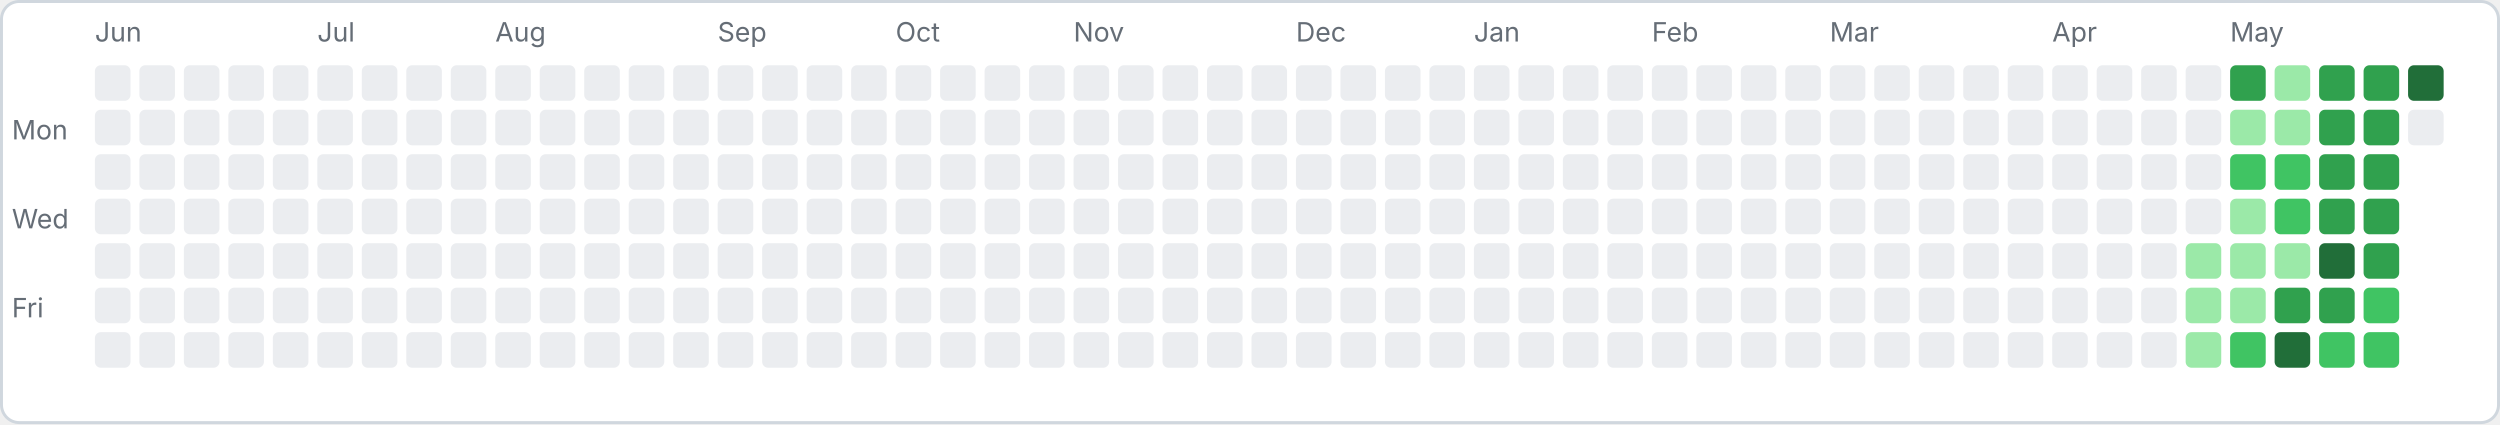
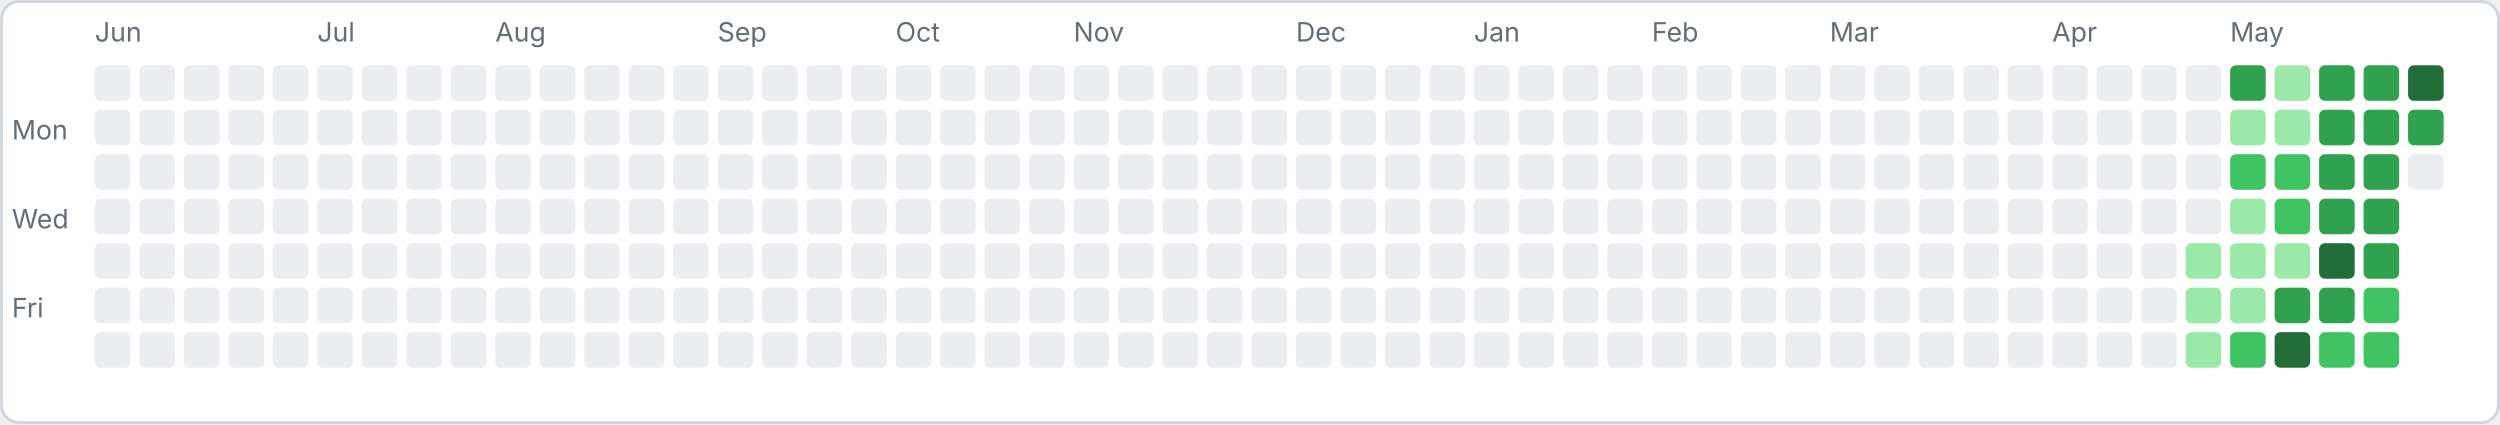
<svg xmlns="http://www.w3.org/2000/svg" width="843" height="143" viewBox="0 0 843 143">
  <rect x="0.5" y="0.5" width="842" height="142" rx="6" fill="#ffffff" stroke="#d0d7de" />
  <text x="4" y="47" font-family="-apple-system,sans-serif" font-size="9" fill="#656d76">Mon</text>
  <text x="4" y="77" font-family="-apple-system,sans-serif" font-size="9" fill="#656d76">Wed</text>
  <text x="4" y="107" font-family="-apple-system,sans-serif" font-size="9" fill="#656d76">Fri</text>
  <rect x="32" y="22" width="12" height="12" rx="2" fill="#ebedf0" />
  <rect x="32" y="37" width="12" height="12" rx="2" fill="#ebedf0" />
  <rect x="32" y="52" width="12" height="12" rx="2" fill="#ebedf0" />
  <rect x="32" y="67" width="12" height="12" rx="2" fill="#ebedf0" />
  <rect x="32" y="82" width="12" height="12" rx="2" fill="#ebedf0" />
  <rect x="32" y="97" width="12" height="12" rx="2" fill="#ebedf0" />
  <rect x="32" y="112" width="12" height="12" rx="2" fill="#ebedf0" />
  <text x="32" y="14" font-family="-apple-system,sans-serif" font-size="9" fill="#656d76">Jun</text>
  <rect x="47" y="22" width="12" height="12" rx="2" fill="#ebedf0" />
  <rect x="47" y="37" width="12" height="12" rx="2" fill="#ebedf0" />
  <rect x="47" y="52" width="12" height="12" rx="2" fill="#ebedf0" />
  <rect x="47" y="67" width="12" height="12" rx="2" fill="#ebedf0" />
  <rect x="47" y="82" width="12" height="12" rx="2" fill="#ebedf0" />
  <rect x="47" y="97" width="12" height="12" rx="2" fill="#ebedf0" />
  <rect x="47" y="112" width="12" height="12" rx="2" fill="#ebedf0" />
  <rect x="62" y="22" width="12" height="12" rx="2" fill="#ebedf0" />
  <rect x="62" y="37" width="12" height="12" rx="2" fill="#ebedf0" />
  <rect x="62" y="52" width="12" height="12" rx="2" fill="#ebedf0" />
  <rect x="62" y="67" width="12" height="12" rx="2" fill="#ebedf0" />
  <rect x="62" y="82" width="12" height="12" rx="2" fill="#ebedf0" />
  <rect x="62" y="97" width="12" height="12" rx="2" fill="#ebedf0" />
  <rect x="62" y="112" width="12" height="12" rx="2" fill="#ebedf0" />
  <rect x="77" y="22" width="12" height="12" rx="2" fill="#ebedf0" />
  <rect x="77" y="37" width="12" height="12" rx="2" fill="#ebedf0" />
  <rect x="77" y="52" width="12" height="12" rx="2" fill="#ebedf0" />
  <rect x="77" y="67" width="12" height="12" rx="2" fill="#ebedf0" />
  <rect x="77" y="82" width="12" height="12" rx="2" fill="#ebedf0" />
  <rect x="77" y="97" width="12" height="12" rx="2" fill="#ebedf0" />
  <rect x="77" y="112" width="12" height="12" rx="2" fill="#ebedf0" />
  <rect x="92" y="22" width="12" height="12" rx="2" fill="#ebedf0" />
  <rect x="92" y="37" width="12" height="12" rx="2" fill="#ebedf0" />
  <rect x="92" y="52" width="12" height="12" rx="2" fill="#ebedf0" />
  <rect x="92" y="67" width="12" height="12" rx="2" fill="#ebedf0" />
  <rect x="92" y="82" width="12" height="12" rx="2" fill="#ebedf0" />
  <rect x="92" y="97" width="12" height="12" rx="2" fill="#ebedf0" />
  <rect x="92" y="112" width="12" height="12" rx="2" fill="#ebedf0" />
  <rect x="107" y="22" width="12" height="12" rx="2" fill="#ebedf0" />
  <rect x="107" y="37" width="12" height="12" rx="2" fill="#ebedf0" />
  <rect x="107" y="52" width="12" height="12" rx="2" fill="#ebedf0" />
  <rect x="107" y="67" width="12" height="12" rx="2" fill="#ebedf0" />
  <rect x="107" y="82" width="12" height="12" rx="2" fill="#ebedf0" />
  <rect x="107" y="97" width="12" height="12" rx="2" fill="#ebedf0" />
  <rect x="107" y="112" width="12" height="12" rx="2" fill="#ebedf0" />
  <text x="107" y="14" font-family="-apple-system,sans-serif" font-size="9" fill="#656d76">Jul</text>
  <rect x="122" y="22" width="12" height="12" rx="2" fill="#ebedf0" />
  <rect x="122" y="37" width="12" height="12" rx="2" fill="#ebedf0" />
  <rect x="122" y="52" width="12" height="12" rx="2" fill="#ebedf0" />
  <rect x="122" y="67" width="12" height="12" rx="2" fill="#ebedf0" />
  <rect x="122" y="82" width="12" height="12" rx="2" fill="#ebedf0" />
  <rect x="122" y="97" width="12" height="12" rx="2" fill="#ebedf0" />
  <rect x="122" y="112" width="12" height="12" rx="2" fill="#ebedf0" />
  <rect x="137" y="22" width="12" height="12" rx="2" fill="#ebedf0" />
  <rect x="137" y="37" width="12" height="12" rx="2" fill="#ebedf0" />
  <rect x="137" y="52" width="12" height="12" rx="2" fill="#ebedf0" />
  <rect x="137" y="67" width="12" height="12" rx="2" fill="#ebedf0" />
  <rect x="137" y="82" width="12" height="12" rx="2" fill="#ebedf0" />
  <rect x="137" y="97" width="12" height="12" rx="2" fill="#ebedf0" />
  <rect x="137" y="112" width="12" height="12" rx="2" fill="#ebedf0" />
  <rect x="152" y="22" width="12" height="12" rx="2" fill="#ebedf0" />
  <rect x="152" y="37" width="12" height="12" rx="2" fill="#ebedf0" />
  <rect x="152" y="52" width="12" height="12" rx="2" fill="#ebedf0" />
  <rect x="152" y="67" width="12" height="12" rx="2" fill="#ebedf0" />
  <rect x="152" y="82" width="12" height="12" rx="2" fill="#ebedf0" />
  <rect x="152" y="97" width="12" height="12" rx="2" fill="#ebedf0" />
  <rect x="152" y="112" width="12" height="12" rx="2" fill="#ebedf0" />
  <rect x="167" y="22" width="12" height="12" rx="2" fill="#ebedf0" />
  <rect x="167" y="37" width="12" height="12" rx="2" fill="#ebedf0" />
  <rect x="167" y="52" width="12" height="12" rx="2" fill="#ebedf0" />
  <rect x="167" y="67" width="12" height="12" rx="2" fill="#ebedf0" />
  <rect x="167" y="82" width="12" height="12" rx="2" fill="#ebedf0" />
  <rect x="167" y="97" width="12" height="12" rx="2" fill="#ebedf0" />
  <rect x="167" y="112" width="12" height="12" rx="2" fill="#ebedf0" />
  <text x="167" y="14" font-family="-apple-system,sans-serif" font-size="9" fill="#656d76">Aug</text>
  <rect x="182" y="22" width="12" height="12" rx="2" fill="#ebedf0" />
  <rect x="182" y="37" width="12" height="12" rx="2" fill="#ebedf0" />
  <rect x="182" y="52" width="12" height="12" rx="2" fill="#ebedf0" />
  <rect x="182" y="67" width="12" height="12" rx="2" fill="#ebedf0" />
  <rect x="182" y="82" width="12" height="12" rx="2" fill="#ebedf0" />
  <rect x="182" y="97" width="12" height="12" rx="2" fill="#ebedf0" />
  <rect x="182" y="112" width="12" height="12" rx="2" fill="#ebedf0" />
  <rect x="197" y="22" width="12" height="12" rx="2" fill="#ebedf0" />
  <rect x="197" y="37" width="12" height="12" rx="2" fill="#ebedf0" />
  <rect x="197" y="52" width="12" height="12" rx="2" fill="#ebedf0" />
  <rect x="197" y="67" width="12" height="12" rx="2" fill="#ebedf0" />
  <rect x="197" y="82" width="12" height="12" rx="2" fill="#ebedf0" />
  <rect x="197" y="97" width="12" height="12" rx="2" fill="#ebedf0" />
  <rect x="197" y="112" width="12" height="12" rx="2" fill="#ebedf0" />
  <rect x="212" y="22" width="12" height="12" rx="2" fill="#ebedf0" />
  <rect x="212" y="37" width="12" height="12" rx="2" fill="#ebedf0" />
  <rect x="212" y="52" width="12" height="12" rx="2" fill="#ebedf0" />
  <rect x="212" y="67" width="12" height="12" rx="2" fill="#ebedf0" />
  <rect x="212" y="82" width="12" height="12" rx="2" fill="#ebedf0" />
  <rect x="212" y="97" width="12" height="12" rx="2" fill="#ebedf0" />
  <rect x="212" y="112" width="12" height="12" rx="2" fill="#ebedf0" />
  <rect x="227" y="22" width="12" height="12" rx="2" fill="#ebedf0" />
  <rect x="227" y="37" width="12" height="12" rx="2" fill="#ebedf0" />
  <rect x="227" y="52" width="12" height="12" rx="2" fill="#ebedf0" />
  <rect x="227" y="67" width="12" height="12" rx="2" fill="#ebedf0" />
  <rect x="227" y="82" width="12" height="12" rx="2" fill="#ebedf0" />
  <rect x="227" y="97" width="12" height="12" rx="2" fill="#ebedf0" />
  <rect x="227" y="112" width="12" height="12" rx="2" fill="#ebedf0" />
  <rect x="242" y="22" width="12" height="12" rx="2" fill="#ebedf0" />
  <rect x="242" y="37" width="12" height="12" rx="2" fill="#ebedf0" />
  <rect x="242" y="52" width="12" height="12" rx="2" fill="#ebedf0" />
  <rect x="242" y="67" width="12" height="12" rx="2" fill="#ebedf0" />
  <rect x="242" y="82" width="12" height="12" rx="2" fill="#ebedf0" />
  <rect x="242" y="97" width="12" height="12" rx="2" fill="#ebedf0" />
  <rect x="242" y="112" width="12" height="12" rx="2" fill="#ebedf0" />
  <text x="242" y="14" font-family="-apple-system,sans-serif" font-size="9" fill="#656d76">Sep</text>
  <rect x="257" y="22" width="12" height="12" rx="2" fill="#ebedf0" />
  <rect x="257" y="37" width="12" height="12" rx="2" fill="#ebedf0" />
  <rect x="257" y="52" width="12" height="12" rx="2" fill="#ebedf0" />
  <rect x="257" y="67" width="12" height="12" rx="2" fill="#ebedf0" />
  <rect x="257" y="82" width="12" height="12" rx="2" fill="#ebedf0" />
  <rect x="257" y="97" width="12" height="12" rx="2" fill="#ebedf0" />
  <rect x="257" y="112" width="12" height="12" rx="2" fill="#ebedf0" />
  <rect x="272" y="22" width="12" height="12" rx="2" fill="#ebedf0" />
  <rect x="272" y="37" width="12" height="12" rx="2" fill="#ebedf0" />
  <rect x="272" y="52" width="12" height="12" rx="2" fill="#ebedf0" />
  <rect x="272" y="67" width="12" height="12" rx="2" fill="#ebedf0" />
  <rect x="272" y="82" width="12" height="12" rx="2" fill="#ebedf0" />
  <rect x="272" y="97" width="12" height="12" rx="2" fill="#ebedf0" />
  <rect x="272" y="112" width="12" height="12" rx="2" fill="#ebedf0" />
  <rect x="287" y="22" width="12" height="12" rx="2" fill="#ebedf0" />
  <rect x="287" y="37" width="12" height="12" rx="2" fill="#ebedf0" />
  <rect x="287" y="52" width="12" height="12" rx="2" fill="#ebedf0" />
  <rect x="287" y="67" width="12" height="12" rx="2" fill="#ebedf0" />
  <rect x="287" y="82" width="12" height="12" rx="2" fill="#ebedf0" />
  <rect x="287" y="97" width="12" height="12" rx="2" fill="#ebedf0" />
  <rect x="287" y="112" width="12" height="12" rx="2" fill="#ebedf0" />
  <rect x="302" y="22" width="12" height="12" rx="2" fill="#ebedf0" />
  <rect x="302" y="37" width="12" height="12" rx="2" fill="#ebedf0" />
  <rect x="302" y="52" width="12" height="12" rx="2" fill="#ebedf0" />
  <rect x="302" y="67" width="12" height="12" rx="2" fill="#ebedf0" />
  <rect x="302" y="82" width="12" height="12" rx="2" fill="#ebedf0" />
  <rect x="302" y="97" width="12" height="12" rx="2" fill="#ebedf0" />
  <rect x="302" y="112" width="12" height="12" rx="2" fill="#ebedf0" />
  <text x="302" y="14" font-family="-apple-system,sans-serif" font-size="9" fill="#656d76">Oct</text>
  <rect x="317" y="22" width="12" height="12" rx="2" fill="#ebedf0" />
  <rect x="317" y="37" width="12" height="12" rx="2" fill="#ebedf0" />
  <rect x="317" y="52" width="12" height="12" rx="2" fill="#ebedf0" />
  <rect x="317" y="67" width="12" height="12" rx="2" fill="#ebedf0" />
  <rect x="317" y="82" width="12" height="12" rx="2" fill="#ebedf0" />
  <rect x="317" y="97" width="12" height="12" rx="2" fill="#ebedf0" />
  <rect x="317" y="112" width="12" height="12" rx="2" fill="#ebedf0" />
  <rect x="332" y="22" width="12" height="12" rx="2" fill="#ebedf0" />
  <rect x="332" y="37" width="12" height="12" rx="2" fill="#ebedf0" />
  <rect x="332" y="52" width="12" height="12" rx="2" fill="#ebedf0" />
  <rect x="332" y="67" width="12" height="12" rx="2" fill="#ebedf0" />
  <rect x="332" y="82" width="12" height="12" rx="2" fill="#ebedf0" />
  <rect x="332" y="97" width="12" height="12" rx="2" fill="#ebedf0" />
  <rect x="332" y="112" width="12" height="12" rx="2" fill="#ebedf0" />
  <rect x="347" y="22" width="12" height="12" rx="2" fill="#ebedf0" />
  <rect x="347" y="37" width="12" height="12" rx="2" fill="#ebedf0" />
  <rect x="347" y="52" width="12" height="12" rx="2" fill="#ebedf0" />
  <rect x="347" y="67" width="12" height="12" rx="2" fill="#ebedf0" />
  <rect x="347" y="82" width="12" height="12" rx="2" fill="#ebedf0" />
  <rect x="347" y="97" width="12" height="12" rx="2" fill="#ebedf0" />
  <rect x="347" y="112" width="12" height="12" rx="2" fill="#ebedf0" />
  <rect x="362" y="22" width="12" height="12" rx="2" fill="#ebedf0" />
  <rect x="362" y="37" width="12" height="12" rx="2" fill="#ebedf0" />
  <rect x="362" y="52" width="12" height="12" rx="2" fill="#ebedf0" />
  <rect x="362" y="67" width="12" height="12" rx="2" fill="#ebedf0" />
  <rect x="362" y="82" width="12" height="12" rx="2" fill="#ebedf0" />
  <rect x="362" y="97" width="12" height="12" rx="2" fill="#ebedf0" />
  <rect x="362" y="112" width="12" height="12" rx="2" fill="#ebedf0" />
  <text x="362" y="14" font-family="-apple-system,sans-serif" font-size="9" fill="#656d76">Nov</text>
  <rect x="377" y="22" width="12" height="12" rx="2" fill="#ebedf0" />
  <rect x="377" y="37" width="12" height="12" rx="2" fill="#ebedf0" />
  <rect x="377" y="52" width="12" height="12" rx="2" fill="#ebedf0" />
  <rect x="377" y="67" width="12" height="12" rx="2" fill="#ebedf0" />
  <rect x="377" y="82" width="12" height="12" rx="2" fill="#ebedf0" />
  <rect x="377" y="97" width="12" height="12" rx="2" fill="#ebedf0" />
  <rect x="377" y="112" width="12" height="12" rx="2" fill="#ebedf0" />
  <rect x="392" y="22" width="12" height="12" rx="2" fill="#ebedf0" />
  <rect x="392" y="37" width="12" height="12" rx="2" fill="#ebedf0" />
  <rect x="392" y="52" width="12" height="12" rx="2" fill="#ebedf0" />
  <rect x="392" y="67" width="12" height="12" rx="2" fill="#ebedf0" />
  <rect x="392" y="82" width="12" height="12" rx="2" fill="#ebedf0" />
  <rect x="392" y="97" width="12" height="12" rx="2" fill="#ebedf0" />
  <rect x="392" y="112" width="12" height="12" rx="2" fill="#ebedf0" />
  <rect x="407" y="22" width="12" height="12" rx="2" fill="#ebedf0" />
  <rect x="407" y="37" width="12" height="12" rx="2" fill="#ebedf0" />
  <rect x="407" y="52" width="12" height="12" rx="2" fill="#ebedf0" />
  <rect x="407" y="67" width="12" height="12" rx="2" fill="#ebedf0" />
  <rect x="407" y="82" width="12" height="12" rx="2" fill="#ebedf0" />
  <rect x="407" y="97" width="12" height="12" rx="2" fill="#ebedf0" />
  <rect x="407" y="112" width="12" height="12" rx="2" fill="#ebedf0" />
  <rect x="422" y="22" width="12" height="12" rx="2" fill="#ebedf0" />
  <rect x="422" y="37" width="12" height="12" rx="2" fill="#ebedf0" />
  <rect x="422" y="52" width="12" height="12" rx="2" fill="#ebedf0" />
  <rect x="422" y="67" width="12" height="12" rx="2" fill="#ebedf0" />
  <rect x="422" y="82" width="12" height="12" rx="2" fill="#ebedf0" />
  <rect x="422" y="97" width="12" height="12" rx="2" fill="#ebedf0" />
  <rect x="422" y="112" width="12" height="12" rx="2" fill="#ebedf0" />
  <rect x="437" y="22" width="12" height="12" rx="2" fill="#ebedf0" />
  <rect x="437" y="37" width="12" height="12" rx="2" fill="#ebedf0" />
  <rect x="437" y="52" width="12" height="12" rx="2" fill="#ebedf0" />
  <rect x="437" y="67" width="12" height="12" rx="2" fill="#ebedf0" />
  <rect x="437" y="82" width="12" height="12" rx="2" fill="#ebedf0" />
  <rect x="437" y="97" width="12" height="12" rx="2" fill="#ebedf0" />
  <rect x="437" y="112" width="12" height="12" rx="2" fill="#ebedf0" />
  <text x="437" y="14" font-family="-apple-system,sans-serif" font-size="9" fill="#656d76">Dec</text>
  <rect x="452" y="22" width="12" height="12" rx="2" fill="#ebedf0" />
  <rect x="452" y="37" width="12" height="12" rx="2" fill="#ebedf0" />
  <rect x="452" y="52" width="12" height="12" rx="2" fill="#ebedf0" />
  <rect x="452" y="67" width="12" height="12" rx="2" fill="#ebedf0" />
  <rect x="452" y="82" width="12" height="12" rx="2" fill="#ebedf0" />
  <rect x="452" y="97" width="12" height="12" rx="2" fill="#ebedf0" />
  <rect x="452" y="112" width="12" height="12" rx="2" fill="#ebedf0" />
  <rect x="467" y="22" width="12" height="12" rx="2" fill="#ebedf0" />
  <rect x="467" y="37" width="12" height="12" rx="2" fill="#ebedf0" />
  <rect x="467" y="52" width="12" height="12" rx="2" fill="#ebedf0" />
  <rect x="467" y="67" width="12" height="12" rx="2" fill="#ebedf0" />
  <rect x="467" y="82" width="12" height="12" rx="2" fill="#ebedf0" />
  <rect x="467" y="97" width="12" height="12" rx="2" fill="#ebedf0" />
  <rect x="467" y="112" width="12" height="12" rx="2" fill="#ebedf0" />
  <rect x="482" y="22" width="12" height="12" rx="2" fill="#ebedf0" />
  <rect x="482" y="37" width="12" height="12" rx="2" fill="#ebedf0" />
  <rect x="482" y="52" width="12" height="12" rx="2" fill="#ebedf0" />
  <rect x="482" y="67" width="12" height="12" rx="2" fill="#ebedf0" />
  <rect x="482" y="82" width="12" height="12" rx="2" fill="#ebedf0" />
  <rect x="482" y="97" width="12" height="12" rx="2" fill="#ebedf0" />
  <rect x="482" y="112" width="12" height="12" rx="2" fill="#ebedf0" />
  <rect x="497" y="22" width="12" height="12" rx="2" fill="#ebedf0" />
  <rect x="497" y="37" width="12" height="12" rx="2" fill="#ebedf0" />
  <rect x="497" y="52" width="12" height="12" rx="2" fill="#ebedf0" />
  <rect x="497" y="67" width="12" height="12" rx="2" fill="#ebedf0" />
  <rect x="497" y="82" width="12" height="12" rx="2" fill="#ebedf0" />
  <rect x="497" y="97" width="12" height="12" rx="2" fill="#ebedf0" />
  <rect x="497" y="112" width="12" height="12" rx="2" fill="#ebedf0" />
  <text x="497" y="14" font-family="-apple-system,sans-serif" font-size="9" fill="#656d76">Jan</text>
  <rect x="512" y="22" width="12" height="12" rx="2" fill="#ebedf0" />
  <rect x="512" y="37" width="12" height="12" rx="2" fill="#ebedf0" />
  <rect x="512" y="52" width="12" height="12" rx="2" fill="#ebedf0" />
  <rect x="512" y="67" width="12" height="12" rx="2" fill="#ebedf0" />
  <rect x="512" y="82" width="12" height="12" rx="2" fill="#ebedf0" />
  <rect x="512" y="97" width="12" height="12" rx="2" fill="#ebedf0" />
  <rect x="512" y="112" width="12" height="12" rx="2" fill="#ebedf0" />
  <rect x="527" y="22" width="12" height="12" rx="2" fill="#ebedf0" />
  <rect x="527" y="37" width="12" height="12" rx="2" fill="#ebedf0" />
  <rect x="527" y="52" width="12" height="12" rx="2" fill="#ebedf0" />
  <rect x="527" y="67" width="12" height="12" rx="2" fill="#ebedf0" />
  <rect x="527" y="82" width="12" height="12" rx="2" fill="#ebedf0" />
  <rect x="527" y="97" width="12" height="12" rx="2" fill="#ebedf0" />
  <rect x="527" y="112" width="12" height="12" rx="2" fill="#ebedf0" />
  <rect x="542" y="22" width="12" height="12" rx="2" fill="#ebedf0" />
  <rect x="542" y="37" width="12" height="12" rx="2" fill="#ebedf0" />
  <rect x="542" y="52" width="12" height="12" rx="2" fill="#ebedf0" />
  <rect x="542" y="67" width="12" height="12" rx="2" fill="#ebedf0" />
  <rect x="542" y="82" width="12" height="12" rx="2" fill="#ebedf0" />
  <rect x="542" y="97" width="12" height="12" rx="2" fill="#ebedf0" />
  <rect x="542" y="112" width="12" height="12" rx="2" fill="#ebedf0" />
  <rect x="557" y="22" width="12" height="12" rx="2" fill="#ebedf0" />
  <rect x="557" y="37" width="12" height="12" rx="2" fill="#ebedf0" />
  <rect x="557" y="52" width="12" height="12" rx="2" fill="#ebedf0" />
  <rect x="557" y="67" width="12" height="12" rx="2" fill="#ebedf0" />
  <rect x="557" y="82" width="12" height="12" rx="2" fill="#ebedf0" />
  <rect x="557" y="97" width="12" height="12" rx="2" fill="#ebedf0" />
  <rect x="557" y="112" width="12" height="12" rx="2" fill="#ebedf0" />
  <text x="557" y="14" font-family="-apple-system,sans-serif" font-size="9" fill="#656d76">Feb</text>
  <rect x="572" y="22" width="12" height="12" rx="2" fill="#ebedf0" />
  <rect x="572" y="37" width="12" height="12" rx="2" fill="#ebedf0" />
  <rect x="572" y="52" width="12" height="12" rx="2" fill="#ebedf0" />
  <rect x="572" y="67" width="12" height="12" rx="2" fill="#ebedf0" />
  <rect x="572" y="82" width="12" height="12" rx="2" fill="#ebedf0" />
  <rect x="572" y="97" width="12" height="12" rx="2" fill="#ebedf0" />
  <rect x="572" y="112" width="12" height="12" rx="2" fill="#ebedf0" />
  <rect x="587" y="22" width="12" height="12" rx="2" fill="#ebedf0" />
  <rect x="587" y="37" width="12" height="12" rx="2" fill="#ebedf0" />
  <rect x="587" y="52" width="12" height="12" rx="2" fill="#ebedf0" />
  <rect x="587" y="67" width="12" height="12" rx="2" fill="#ebedf0" />
  <rect x="587" y="82" width="12" height="12" rx="2" fill="#ebedf0" />
  <rect x="587" y="97" width="12" height="12" rx="2" fill="#ebedf0" />
  <rect x="587" y="112" width="12" height="12" rx="2" fill="#ebedf0" />
  <rect x="602" y="22" width="12" height="12" rx="2" fill="#ebedf0" />
  <rect x="602" y="37" width="12" height="12" rx="2" fill="#ebedf0" />
  <rect x="602" y="52" width="12" height="12" rx="2" fill="#ebedf0" />
  <rect x="602" y="67" width="12" height="12" rx="2" fill="#ebedf0" />
  <rect x="602" y="82" width="12" height="12" rx="2" fill="#ebedf0" />
  <rect x="602" y="97" width="12" height="12" rx="2" fill="#ebedf0" />
  <rect x="602" y="112" width="12" height="12" rx="2" fill="#ebedf0" />
  <rect x="617" y="22" width="12" height="12" rx="2" fill="#ebedf0" />
  <rect x="617" y="37" width="12" height="12" rx="2" fill="#ebedf0" />
  <rect x="617" y="52" width="12" height="12" rx="2" fill="#ebedf0" />
  <rect x="617" y="67" width="12" height="12" rx="2" fill="#ebedf0" />
  <rect x="617" y="82" width="12" height="12" rx="2" fill="#ebedf0" />
  <rect x="617" y="97" width="12" height="12" rx="2" fill="#ebedf0" />
  <rect x="617" y="112" width="12" height="12" rx="2" fill="#ebedf0" />
  <text x="617" y="14" font-family="-apple-system,sans-serif" font-size="9" fill="#656d76">Mar</text>
  <rect x="632" y="22" width="12" height="12" rx="2" fill="#ebedf0" />
  <rect x="632" y="37" width="12" height="12" rx="2" fill="#ebedf0" />
  <rect x="632" y="52" width="12" height="12" rx="2" fill="#ebedf0" />
  <rect x="632" y="67" width="12" height="12" rx="2" fill="#ebedf0" />
  <rect x="632" y="82" width="12" height="12" rx="2" fill="#ebedf0" />
  <rect x="632" y="97" width="12" height="12" rx="2" fill="#ebedf0" />
  <rect x="632" y="112" width="12" height="12" rx="2" fill="#ebedf0" />
  <rect x="647" y="22" width="12" height="12" rx="2" fill="#ebedf0" />
  <rect x="647" y="37" width="12" height="12" rx="2" fill="#ebedf0" />
  <rect x="647" y="52" width="12" height="12" rx="2" fill="#ebedf0" />
  <rect x="647" y="67" width="12" height="12" rx="2" fill="#ebedf0" />
  <rect x="647" y="82" width="12" height="12" rx="2" fill="#ebedf0" />
  <rect x="647" y="97" width="12" height="12" rx="2" fill="#ebedf0" />
  <rect x="647" y="112" width="12" height="12" rx="2" fill="#ebedf0" />
  <rect x="662" y="22" width="12" height="12" rx="2" fill="#ebedf0" />
  <rect x="662" y="37" width="12" height="12" rx="2" fill="#ebedf0" />
  <rect x="662" y="52" width="12" height="12" rx="2" fill="#ebedf0" />
  <rect x="662" y="67" width="12" height="12" rx="2" fill="#ebedf0" />
  <rect x="662" y="82" width="12" height="12" rx="2" fill="#ebedf0" />
  <rect x="662" y="97" width="12" height="12" rx="2" fill="#ebedf0" />
  <rect x="662" y="112" width="12" height="12" rx="2" fill="#ebedf0" />
  <rect x="677" y="22" width="12" height="12" rx="2" fill="#ebedf0" />
  <rect x="677" y="37" width="12" height="12" rx="2" fill="#ebedf0" />
  <rect x="677" y="52" width="12" height="12" rx="2" fill="#ebedf0" />
  <rect x="677" y="67" width="12" height="12" rx="2" fill="#ebedf0" />
  <rect x="677" y="82" width="12" height="12" rx="2" fill="#ebedf0" />
  <rect x="677" y="97" width="12" height="12" rx="2" fill="#ebedf0" />
  <rect x="677" y="112" width="12" height="12" rx="2" fill="#ebedf0" />
  <rect x="692" y="22" width="12" height="12" rx="2" fill="#ebedf0" />
  <rect x="692" y="37" width="12" height="12" rx="2" fill="#ebedf0" />
  <rect x="692" y="52" width="12" height="12" rx="2" fill="#ebedf0" />
  <rect x="692" y="67" width="12" height="12" rx="2" fill="#ebedf0" />
  <rect x="692" y="82" width="12" height="12" rx="2" fill="#ebedf0" />
  <rect x="692" y="97" width="12" height="12" rx="2" fill="#ebedf0" />
  <rect x="692" y="112" width="12" height="12" rx="2" fill="#ebedf0" />
  <text x="692" y="14" font-family="-apple-system,sans-serif" font-size="9" fill="#656d76">Apr</text>
  <rect x="707" y="22" width="12" height="12" rx="2" fill="#ebedf0" />
  <rect x="707" y="37" width="12" height="12" rx="2" fill="#ebedf0" />
  <rect x="707" y="52" width="12" height="12" rx="2" fill="#ebedf0" />
  <rect x="707" y="67" width="12" height="12" rx="2" fill="#ebedf0" />
  <rect x="707" y="82" width="12" height="12" rx="2" fill="#ebedf0" />
  <rect x="707" y="97" width="12" height="12" rx="2" fill="#ebedf0" />
  <rect x="707" y="112" width="12" height="12" rx="2" fill="#ebedf0" />
  <rect x="722" y="22" width="12" height="12" rx="2" fill="#ebedf0" />
  <rect x="722" y="37" width="12" height="12" rx="2" fill="#ebedf0" />
  <rect x="722" y="52" width="12" height="12" rx="2" fill="#ebedf0" />
  <rect x="722" y="67" width="12" height="12" rx="2" fill="#ebedf0" />
  <rect x="722" y="82" width="12" height="12" rx="2" fill="#ebedf0" />
  <rect x="722" y="97" width="12" height="12" rx="2" fill="#ebedf0" />
  <rect x="722" y="112" width="12" height="12" rx="2" fill="#ebedf0" />
  <rect x="737" y="22" width="12" height="12" rx="2" fill="#ebedf0" />
  <rect x="737" y="37" width="12" height="12" rx="2" fill="#ebedf0" />
  <rect x="737" y="52" width="12" height="12" rx="2" fill="#ebedf0" />
  <rect x="737" y="67" width="12" height="12" rx="2" fill="#ebedf0" />
  <rect x="737" y="82" width="12" height="12" rx="2" fill="#9be9a8" />
  <rect x="737" y="97" width="12" height="12" rx="2" fill="#9be9a8" />
  <rect x="737" y="112" width="12" height="12" rx="2" fill="#9be9a8" />
  <rect x="752" y="22" width="12" height="12" rx="2" fill="#30a14e" />
  <rect x="752" y="37" width="12" height="12" rx="2" fill="#9be9a8" />
  <rect x="752" y="52" width="12" height="12" rx="2" fill="#40c463" />
  <rect x="752" y="67" width="12" height="12" rx="2" fill="#9be9a8" />
  <rect x="752" y="82" width="12" height="12" rx="2" fill="#9be9a8" />
  <rect x="752" y="97" width="12" height="12" rx="2" fill="#9be9a8" />
  <rect x="752" y="112" width="12" height="12" rx="2" fill="#40c463" />
  <text x="752" y="14" font-family="-apple-system,sans-serif" font-size="9" fill="#656d76">May</text>
  <rect x="767" y="22" width="12" height="12" rx="2" fill="#9be9a8" />
  <rect x="767" y="37" width="12" height="12" rx="2" fill="#9be9a8" />
  <rect x="767" y="52" width="12" height="12" rx="2" fill="#40c463" />
  <rect x="767" y="67" width="12" height="12" rx="2" fill="#40c463" />
  <rect x="767" y="82" width="12" height="12" rx="2" fill="#9be9a8" />
  <rect x="767" y="97" width="12" height="12" rx="2" fill="#30a14e" />
  <rect x="767" y="112" width="12" height="12" rx="2" fill="#216e39" />
  <rect x="782" y="22" width="12" height="12" rx="2" fill="#30a14e" />
  <rect x="782" y="37" width="12" height="12" rx="2" fill="#30a14e" />
  <rect x="782" y="52" width="12" height="12" rx="2" fill="#30a14e" />
  <rect x="782" y="67" width="12" height="12" rx="2" fill="#30a14e" />
  <rect x="782" y="82" width="12" height="12" rx="2" fill="#216e39" />
  <rect x="782" y="97" width="12" height="12" rx="2" fill="#30a14e" />
  <rect x="782" y="112" width="12" height="12" rx="2" fill="#40c463" />
  <rect x="797" y="22" width="12" height="12" rx="2" fill="#30a14e" />
  <rect x="797" y="37" width="12" height="12" rx="2" fill="#30a14e" />
  <rect x="797" y="52" width="12" height="12" rx="2" fill="#30a14e" />
  <rect x="797" y="67" width="12" height="12" rx="2" fill="#30a14e" />
  <rect x="797" y="82" width="12" height="12" rx="2" fill="#30a14e" />
  <rect x="797" y="97" width="12" height="12" rx="2" fill="#40c463" />
  <rect x="797" y="112" width="12" height="12" rx="2" fill="#40c463" />
  <rect x="812" y="22" width="12" height="12" rx="2" fill="#216e39" />
-   <rect x="812" y="37" width="12" height="12" rx="2" fill="#ebedf0" />
+   <rect x="812" y="37" width="12" height="12" rx="2" fill="#30a14e" />
+   <rect x="812" y="52" width="12" height="12" rx="2" fill="#ebedf0" />
</svg>
